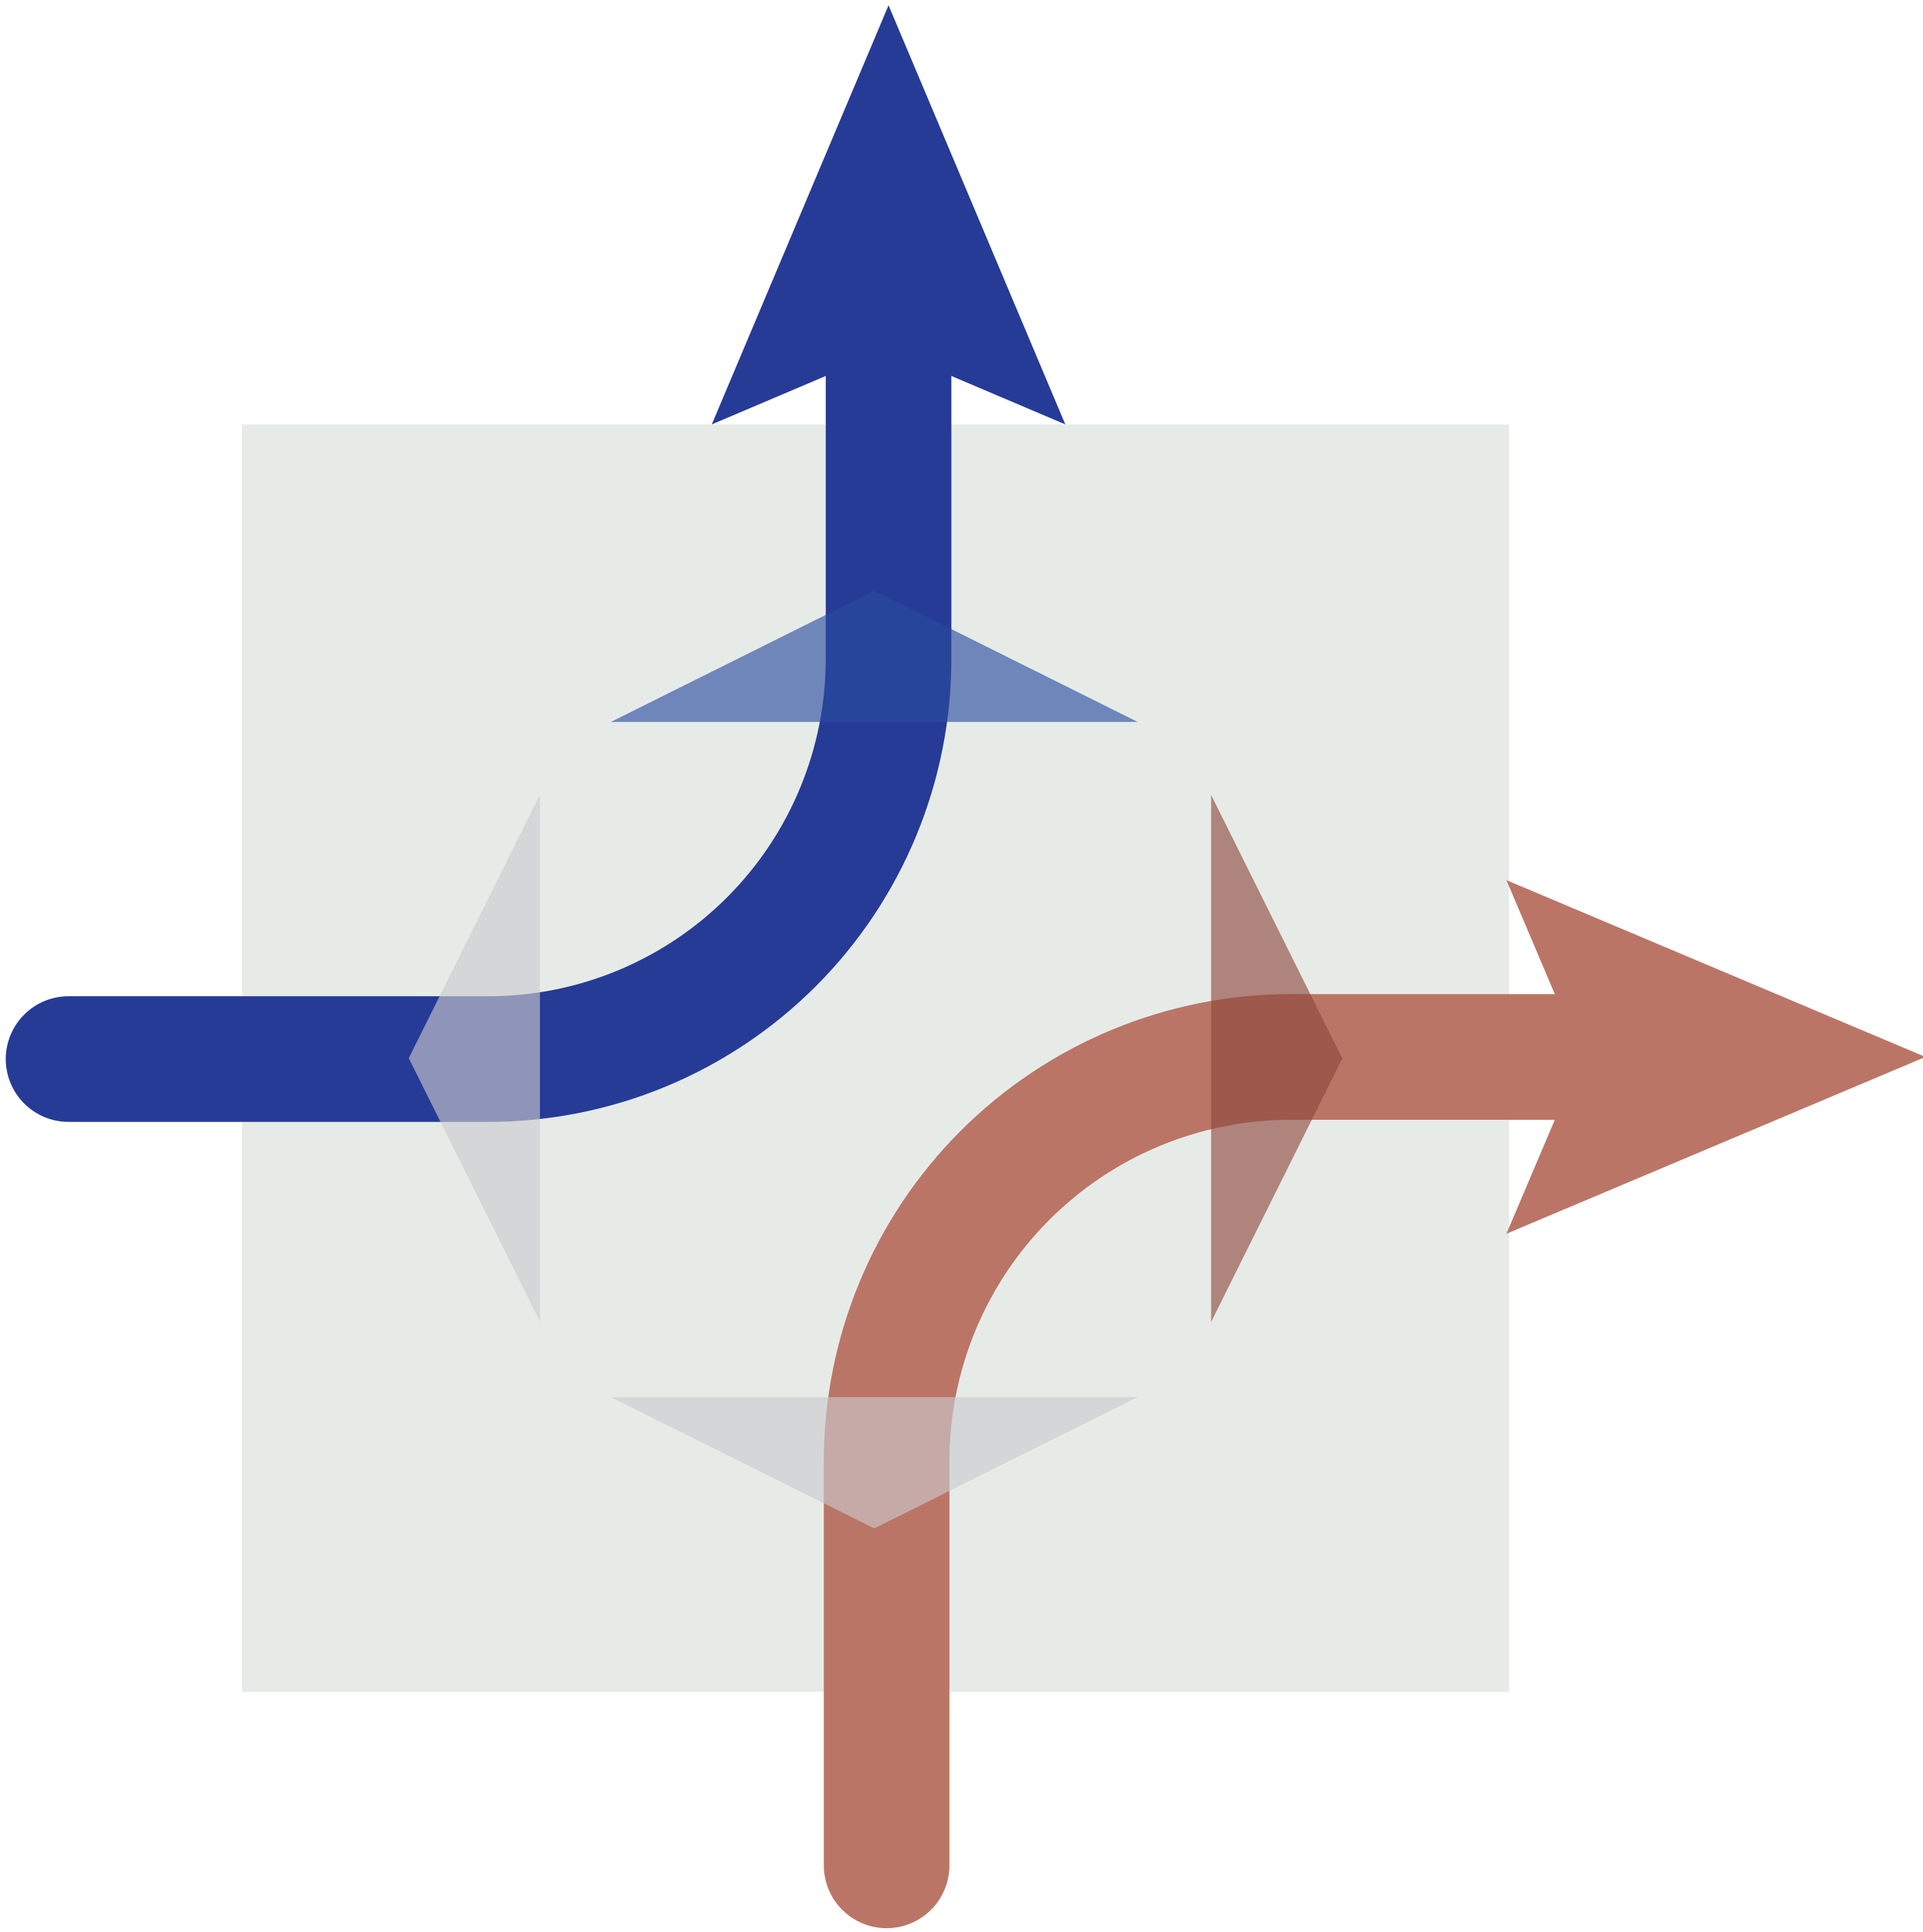
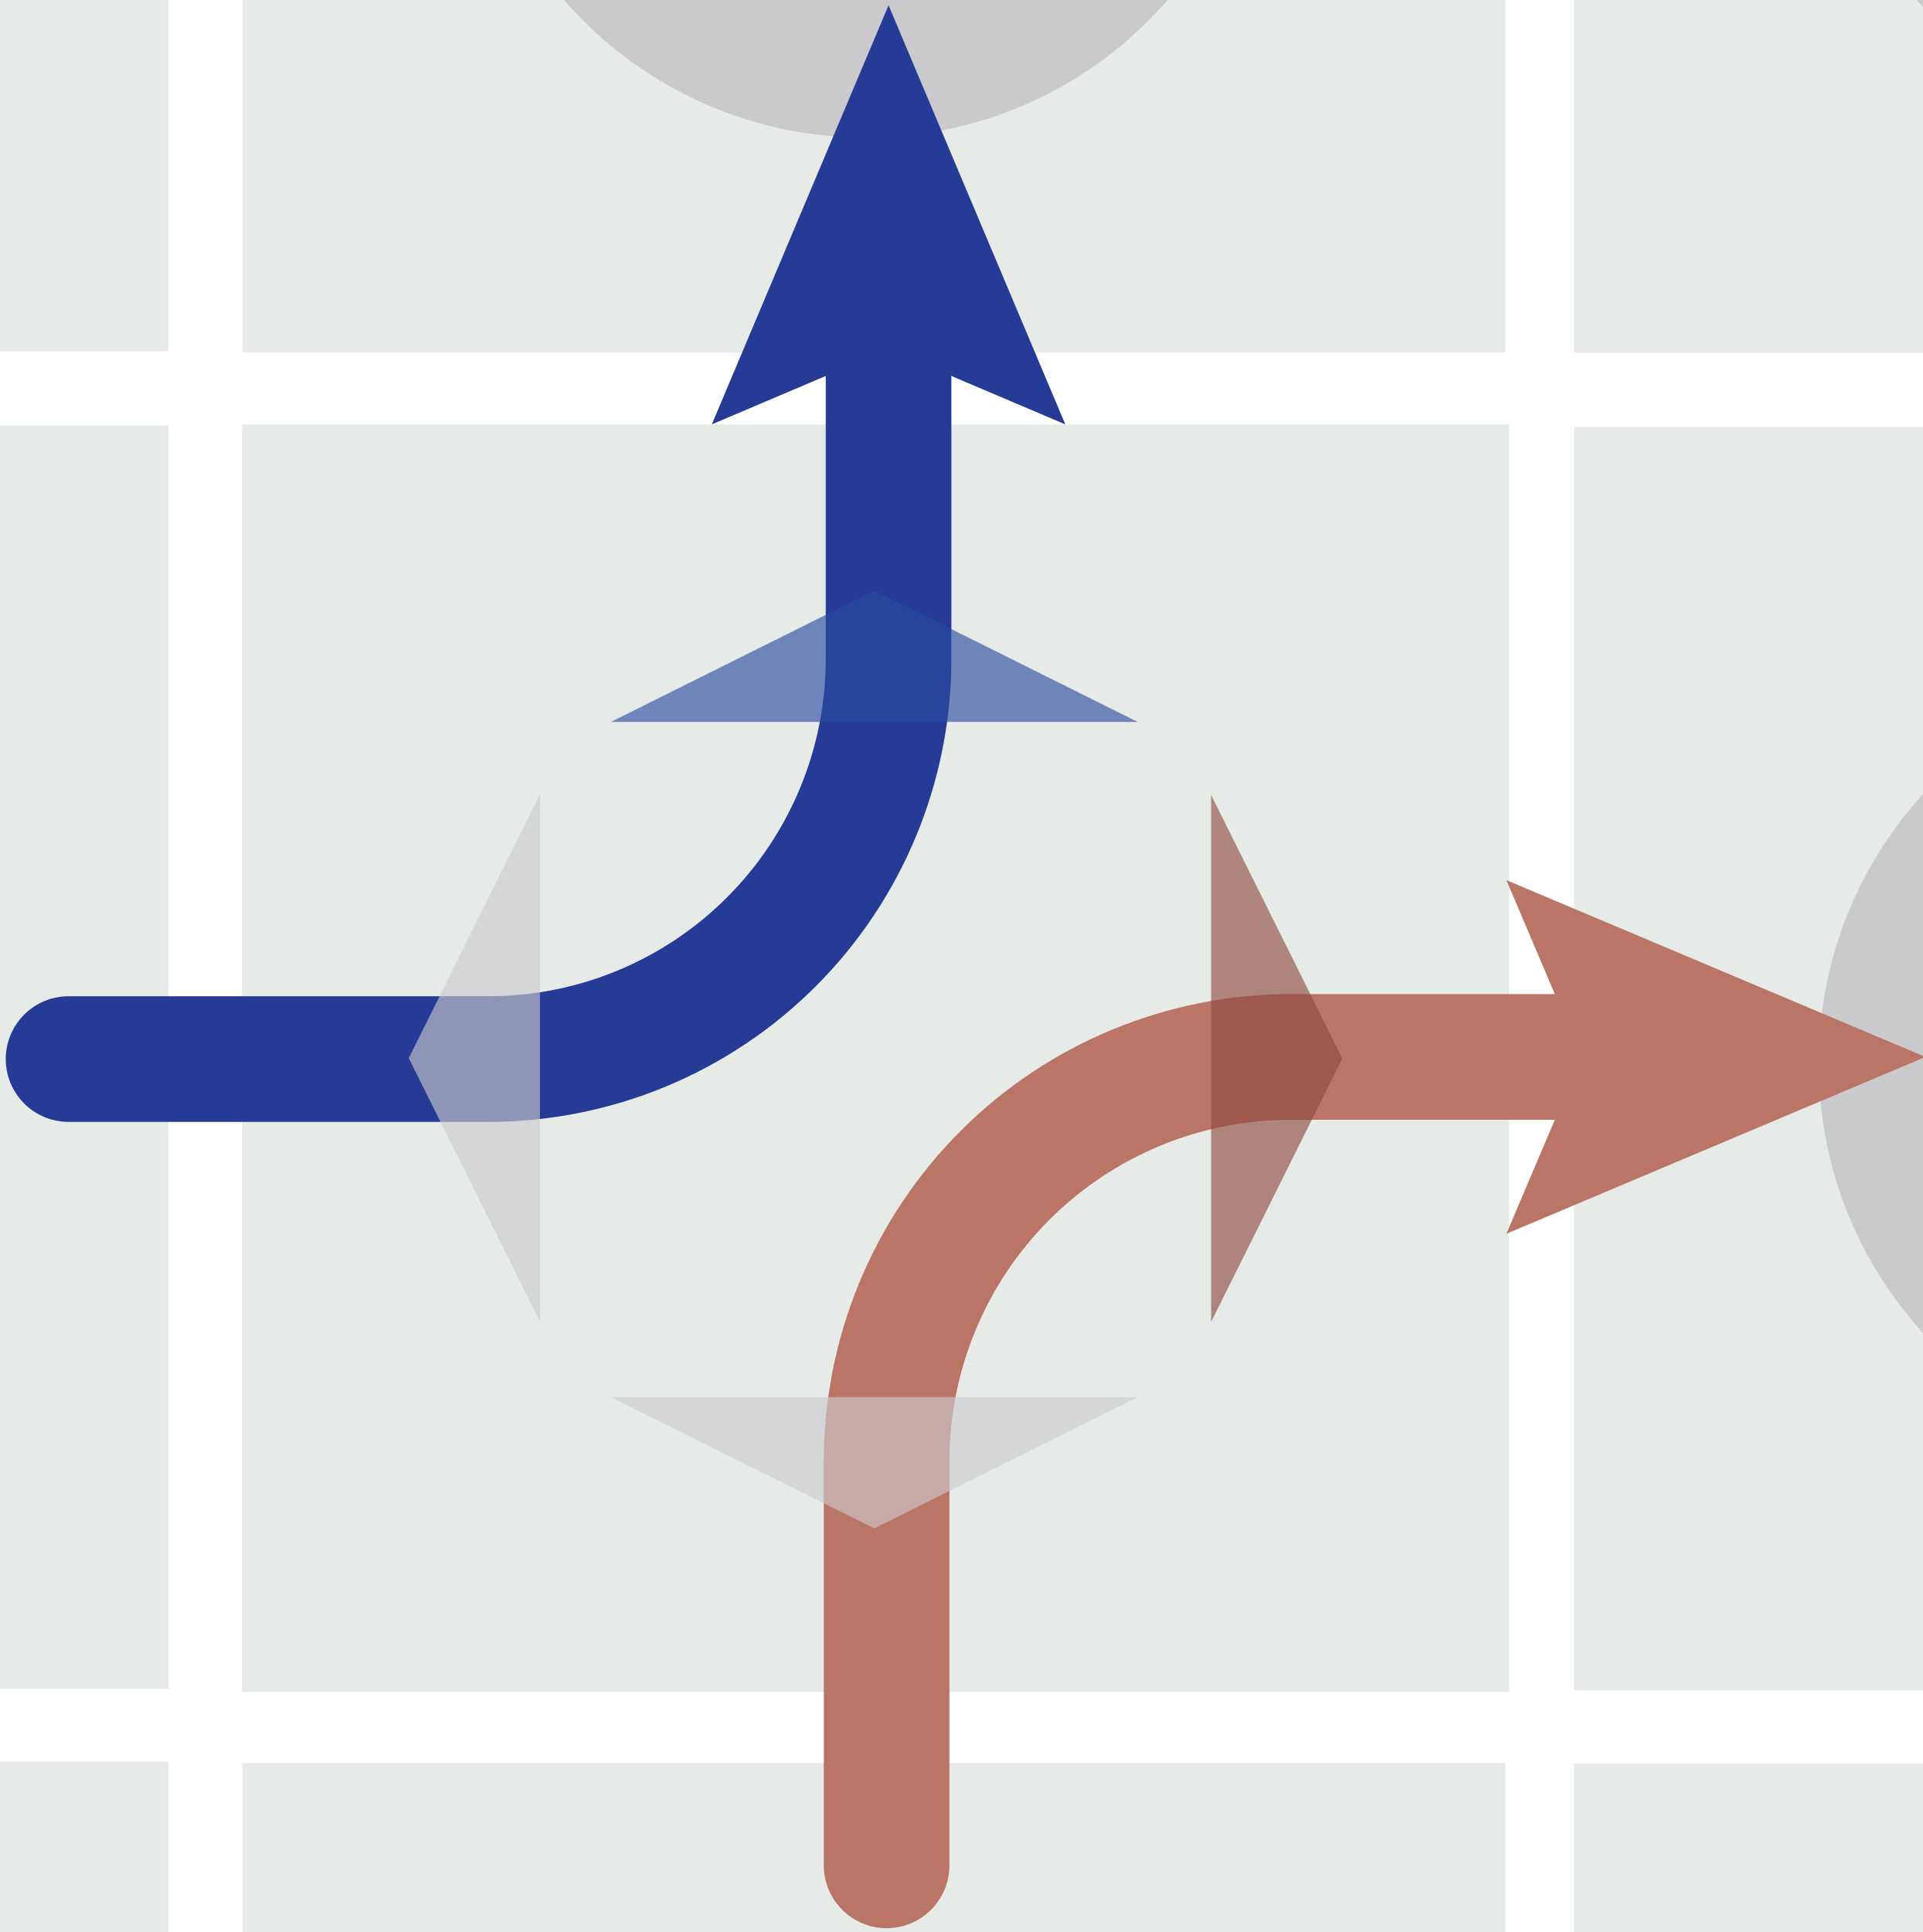
<svg xmlns="http://www.w3.org/2000/svg" id="Layer_1" data-name="Layer 1" viewBox="0 0 153.067 153.767">
  <defs>
    <style>
      .cls-1 {
        fill: #e7ebe8;
      }

-       .cls-2, .cls-4 {
+       .cls-2, .cls-7 {
+         fill: #cac9cc;
+       }
+ 
+       .cls-3, .cls-5 {
        fill: none;
        stroke-linecap: round;
        stroke-linejoin: round;
        stroke-width: 10px;
      }

-       .cls-2 {
+       .cls-3 {
        stroke: #bb7566;
      }

-       .cls-3 {
+       .cls-4 {
        fill: #bb7566;
      }

-       .cls-4 {
+       .cls-5 {
        stroke: #263b96;
      }

-       .cls-5 {
+       .cls-6 {
        fill: #263b96;
      }

-       .cls-6 {
-         fill: #cac9cc;
-       }
- 
-       .cls-6, .cls-7, .cls-8 {
+       .cls-7, .cls-8, .cls-9 {
        opacity: 0.63;
      }

-       .cls-7 {
+       .cls-8 {
        fill: #8d473c;
      }

-       .cls-8 {
+       .cls-9 {
        fill: #294ba0;
      }
    </style>
  </defs>
  <rect class="cls-1" x="19.264" y="33.782" width="100.876" height="100.876" />
+   <rect class="cls-1" x="-87.124" y="-72.586" width="100.539" height="100.539" />
+   <rect class="cls-1" x="19.301" y="-72.478" width="100.539" height="100.539" />
+   <rect class="cls-1" x="125.301" y="-72.457" width="100.539" height="100.539" />
+   <rect class="cls-1" x="-87.124" y="33.86" width="100.539" height="100.539" />
+   <rect class="cls-1" x="125.301" y="33.989" width="100.539" height="100.539" />
+   <rect class="cls-1" x="-87.124" y="140.21" width="100.539" height="100.539" />
+   <rect class="cls-1" x="19.301" y="140.318" width="100.539" height="100.539" />
+   <rect class="cls-1" x="125.301" y="140.339" width="100.54" height="100.539" />
+   <circle class="cls-2" cx="68.932" cy="-20.893" r="31.845" />
+   <circle class="cls-2" cx="176.634" cy="-20.893" r="31.845" />
+   <circle class="cls-2" cx="176.634" cy="84.649" r="31.845" />
  <g>
-     <path class="cls-2" d="M130.598,84.122H102.778a32.176,32.176,0,0,0-32.194,32.194v32.147" />
-     <polygon class="cls-3" points="119.925 70.05 125.904 84.122 119.925 98.194 153.283 84.122 119.925 70.05" />
+     <path class="cls-3" d="M130.598,84.122H102.778a32.176,32.176,0,0,0-32.194,32.194v32.147" />
+     <polygon class="cls-4" points="119.925 70.05 125.904 84.122 119.925 98.194 153.283 84.122 119.925 70.05" />
  </g>
  <g>
-     <path class="cls-4" d="M70.738,23.105v29.319A31.848,31.848,0,0,1,38.871,84.29H5.458" />
-     <polygon class="cls-5" points="56.666 33.777 70.738 27.799 84.809 33.777 70.738 0.42 56.666 33.777" />
+     <path class="cls-5" d="M70.738,23.105v29.319A31.848,31.848,0,0,1,38.871,84.29H5.458" />
+     <polygon class="cls-6" points="56.666 33.777 70.738 27.799 84.809 33.777 70.738 0.42 56.666 33.777" />
  </g>
-   <polygon class="cls-6" points="32.541 84.218 42.986 105.19 42.986 63.247 32.541 84.218" />
-   <polygon class="cls-6" points="69.601 121.642 90.572 111.197 48.629 111.197 69.601 121.642" />
-   <polygon class="cls-7" points="106.863 84.241 96.418 63.27 96.418 105.213 106.863 84.241" />
-   <polygon class="cls-8" points="69.601 47.014 48.629 57.459 90.572 57.459 69.601 47.014" />
+   <polygon class="cls-7" points="32.541 84.218 42.986 105.19 42.986 63.247 32.541 84.218" />
+   <polygon class="cls-7" points="69.601 121.642 90.572 111.197 48.629 111.197 69.601 121.642" />
+   <polygon class="cls-8" points="106.863 84.241 96.418 63.27 96.418 105.213 106.863 84.241" />
+   <polygon class="cls-9" points="69.601 47.014 48.629 57.459 90.572 57.459 69.601 47.014" />
</svg>
